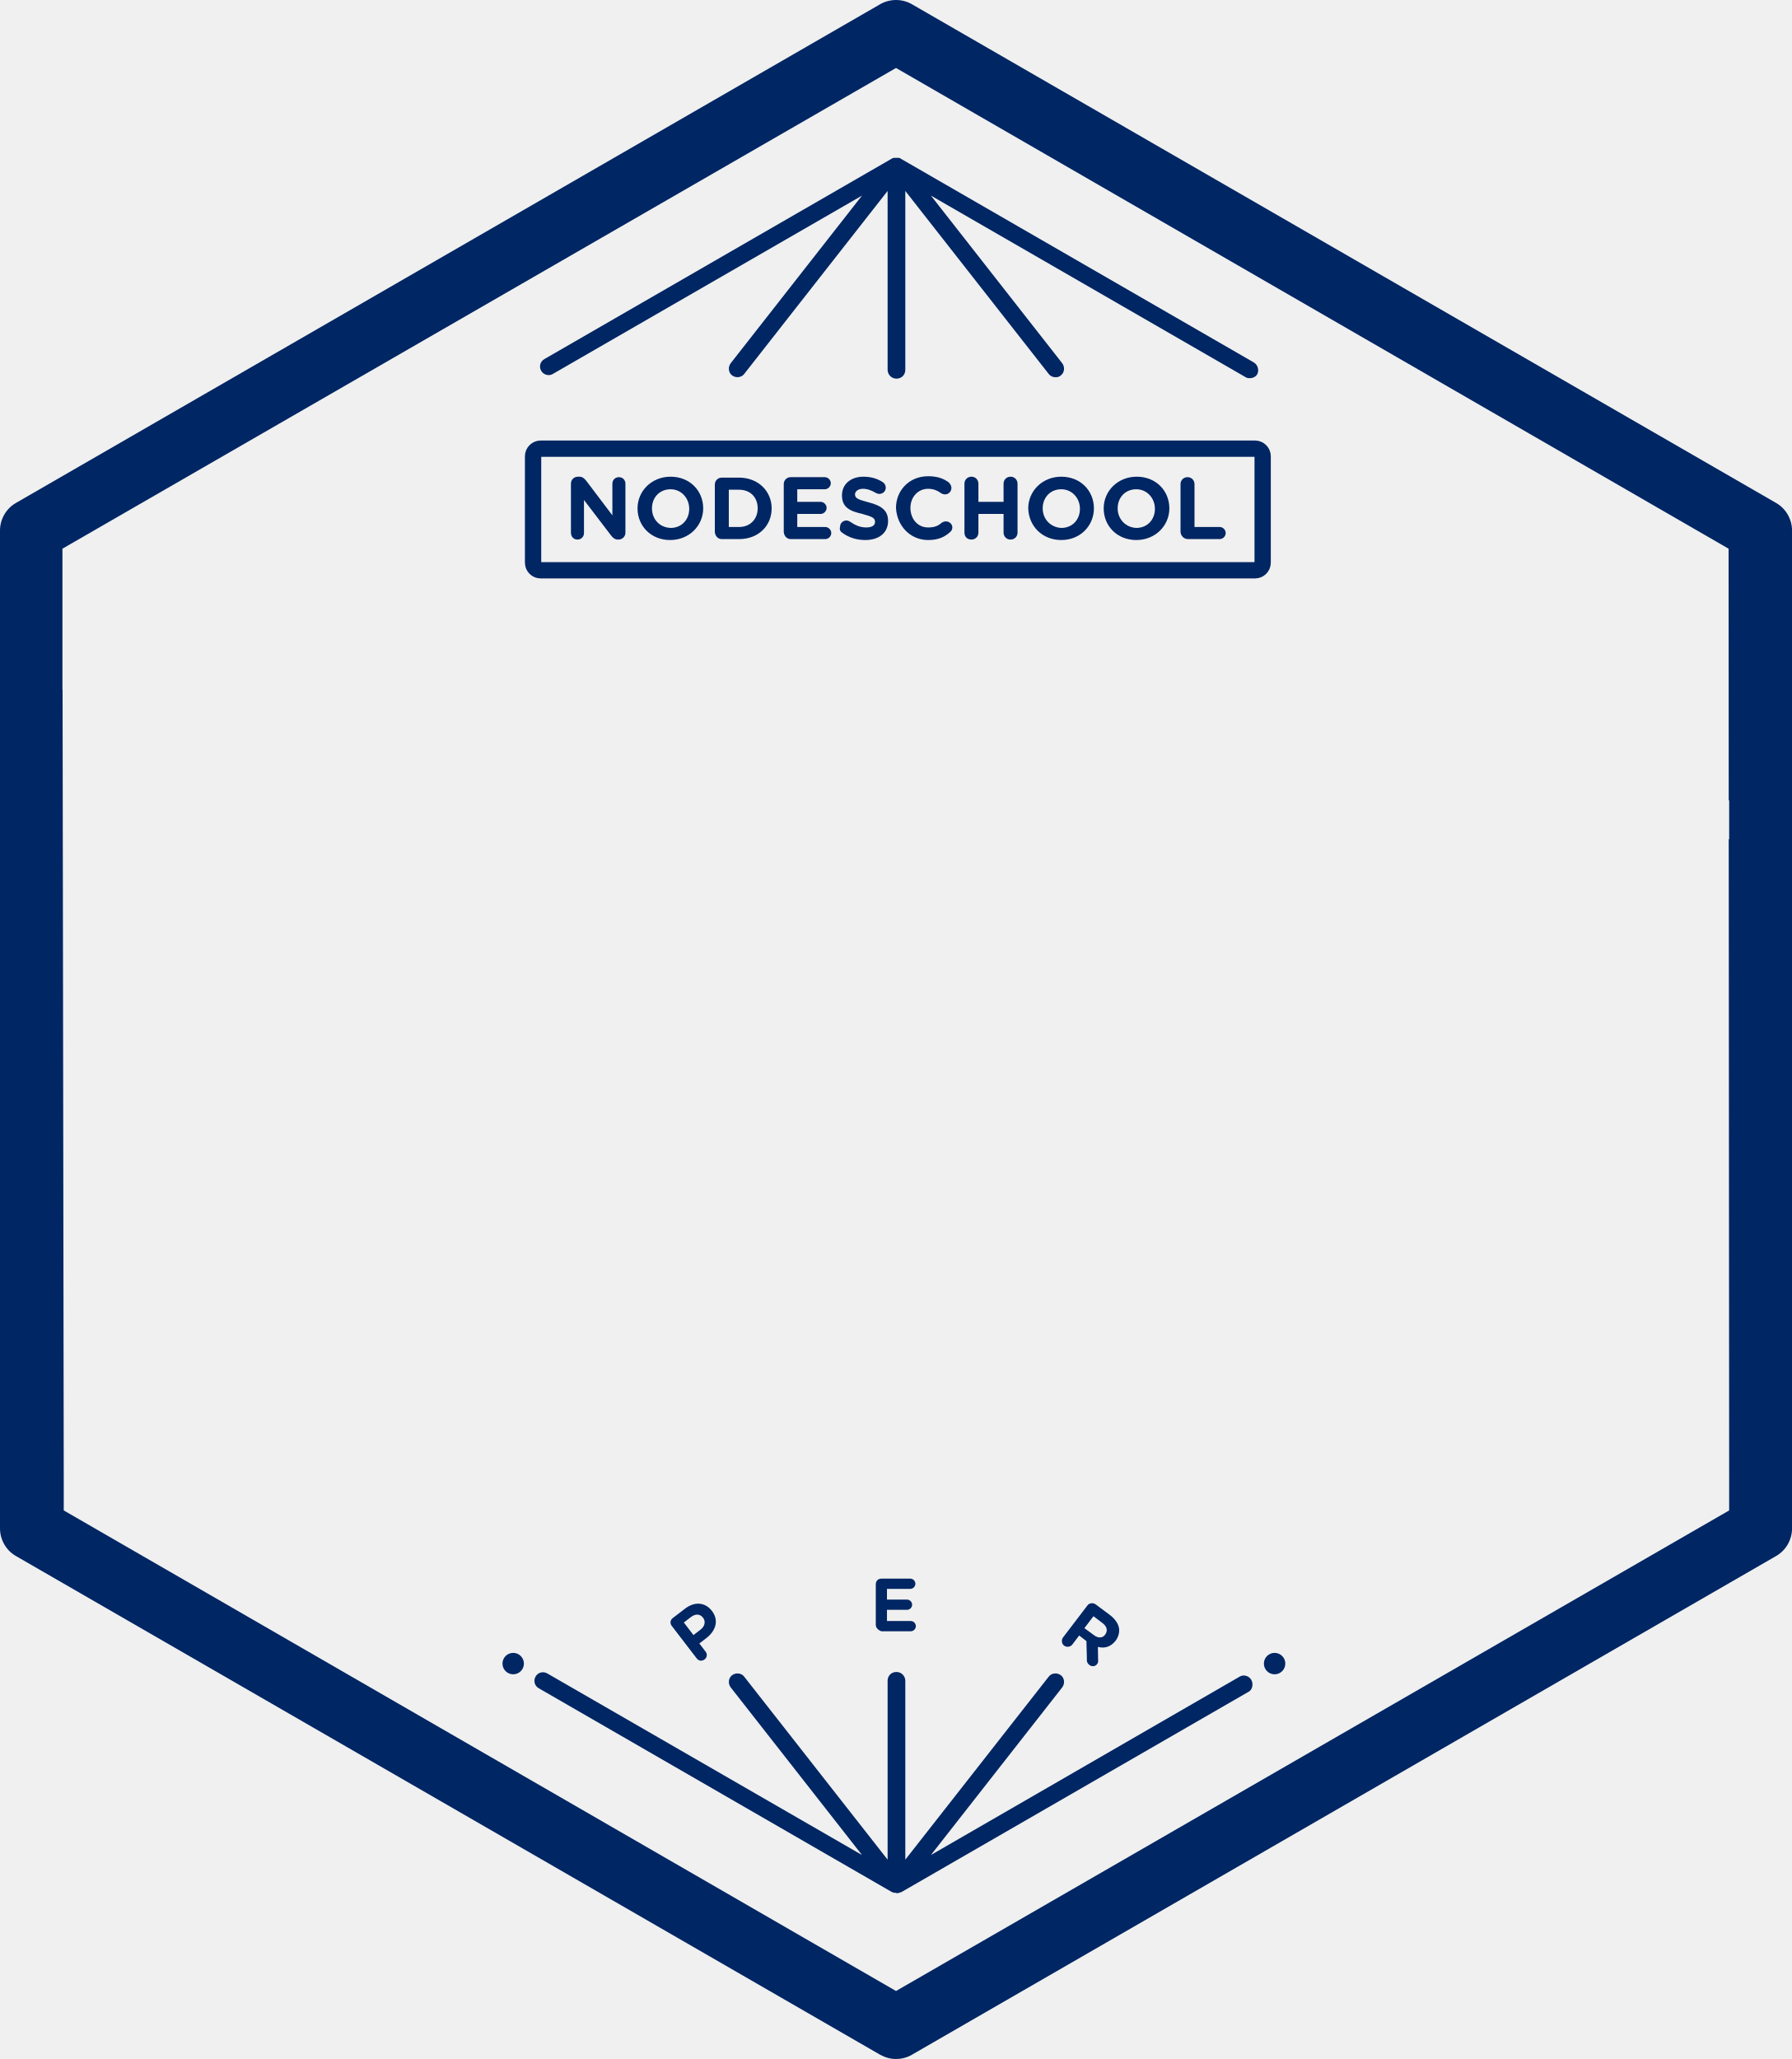
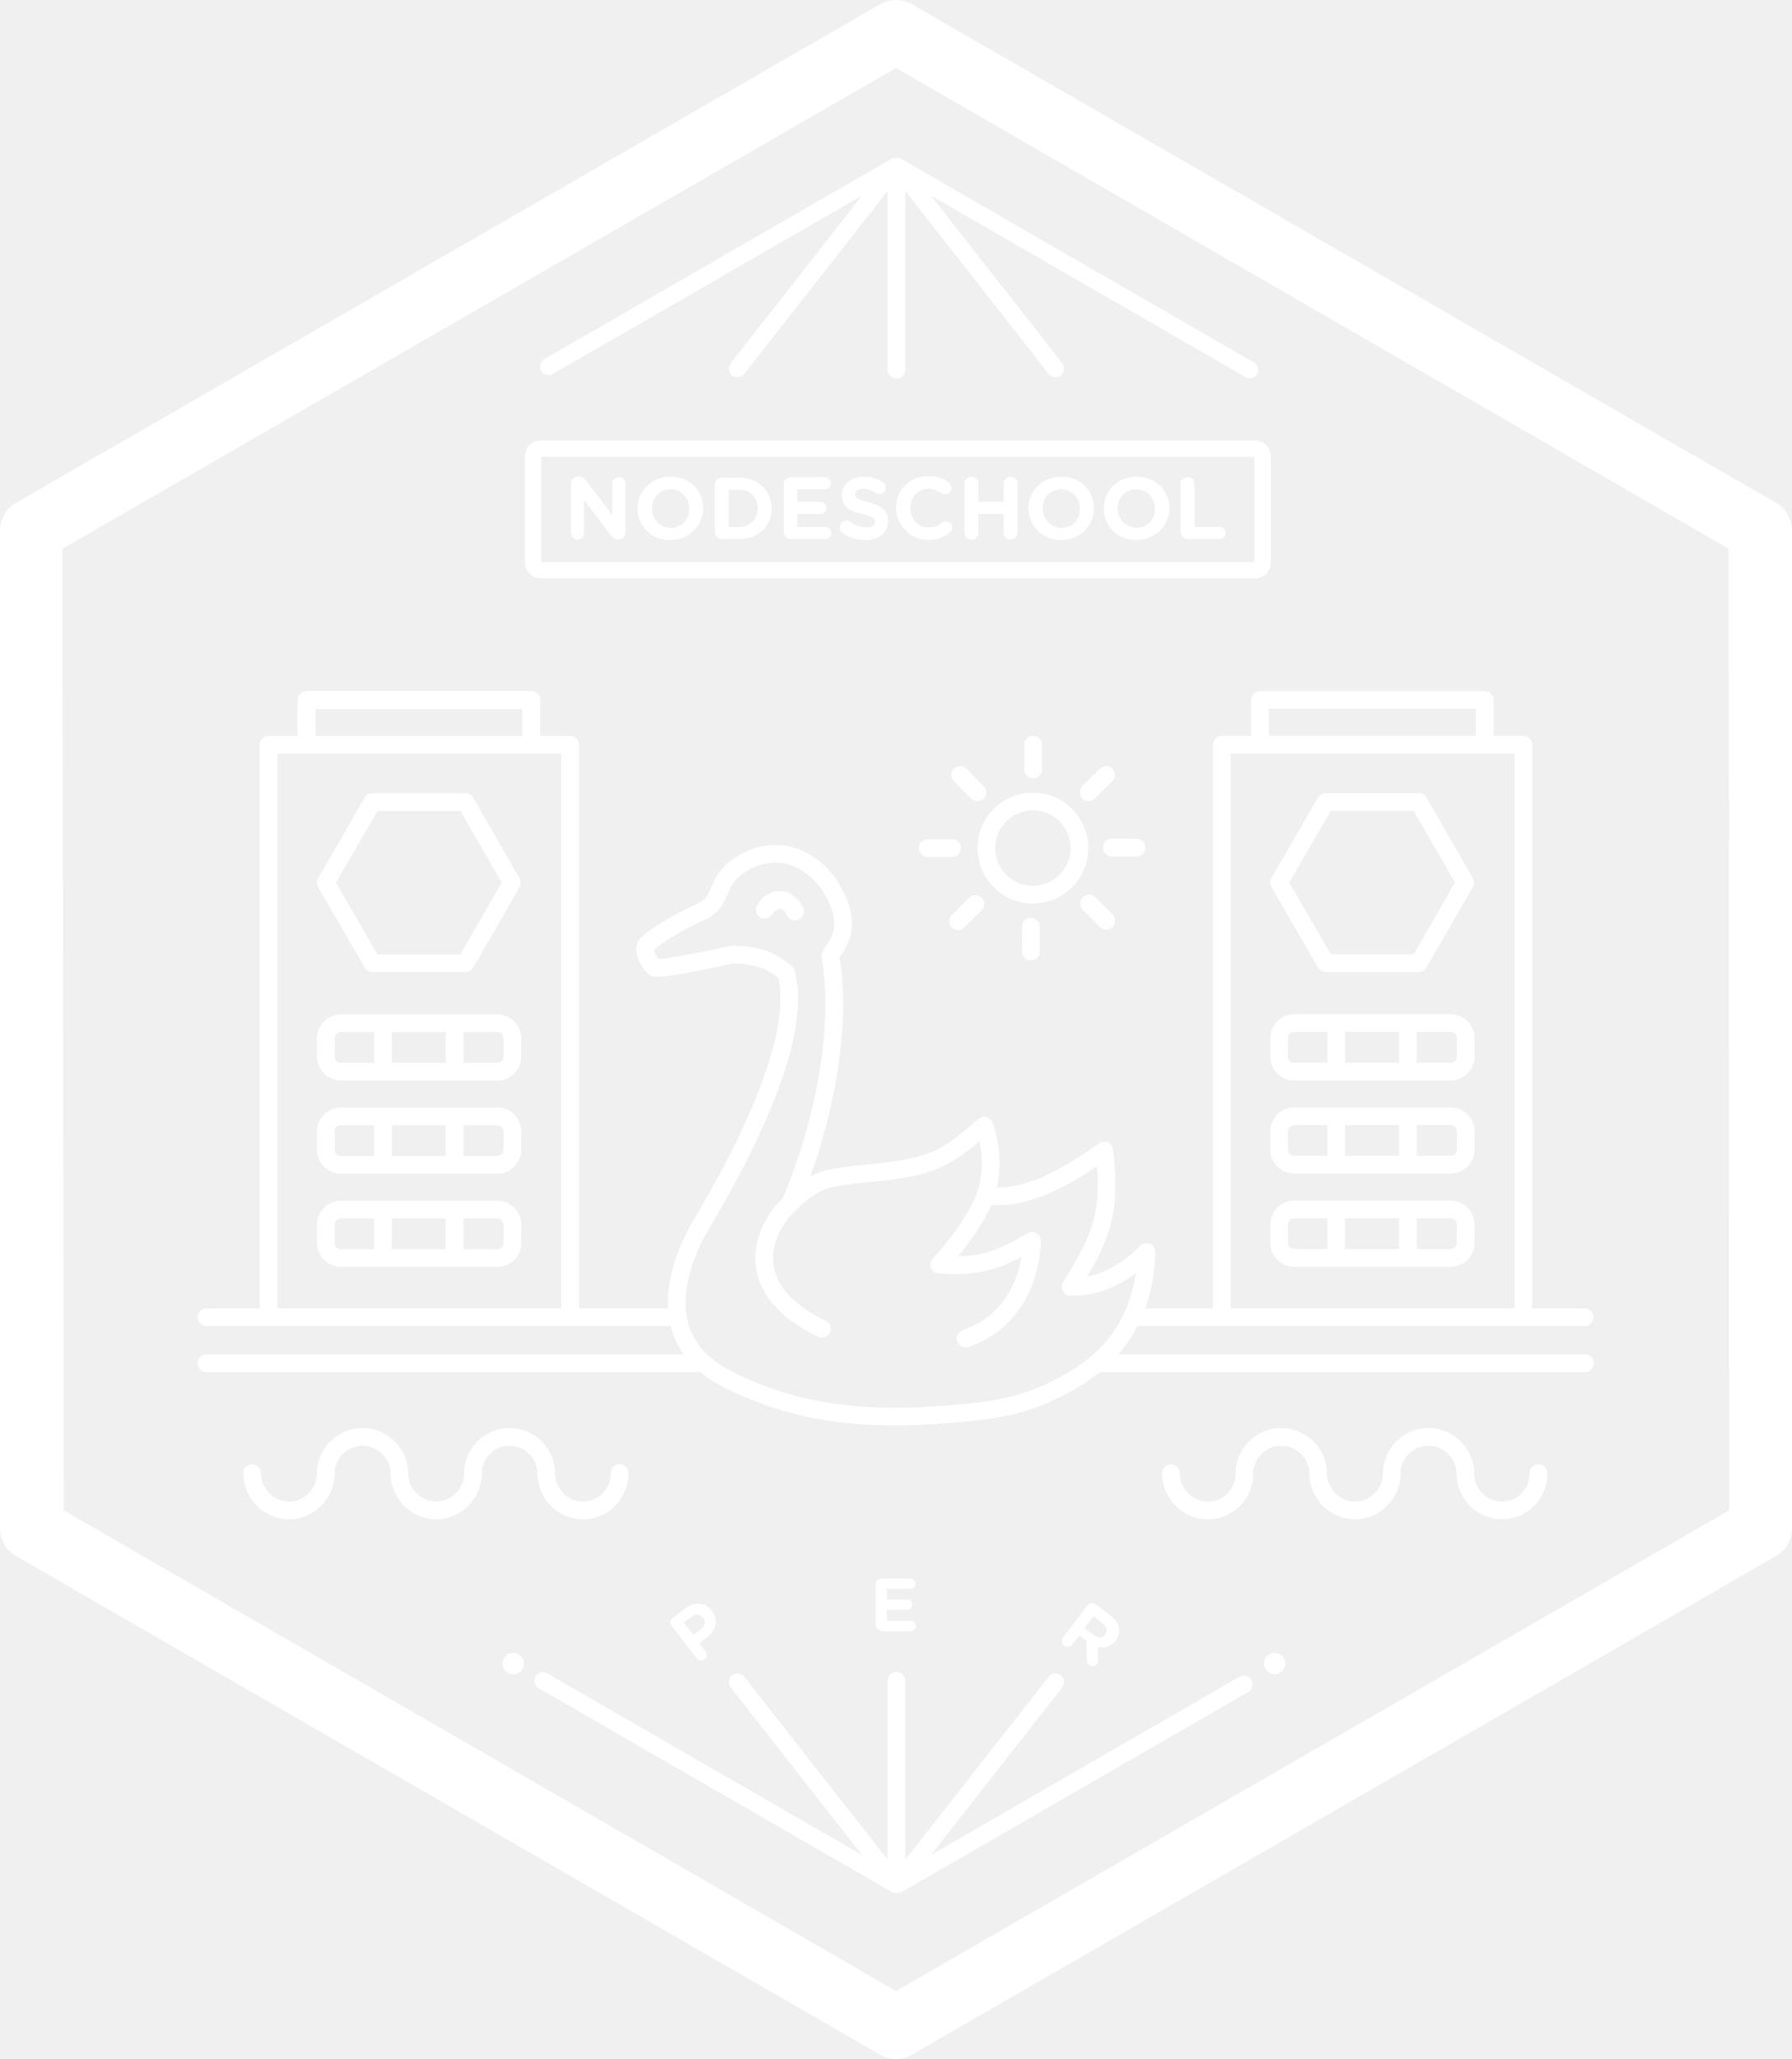
- <svg xmlns="http://www.w3.org/2000/svg" width="384.8" height="442.1" id="svg3032" version="1.1">
-   <defs id="defs3034" />
-   <g id="layer1" transform="translate(207.6572,-228.0765)">
-     <circle style="fill:none" transform="translate(-719.7303,232.801)" cx="706.5" cy="231.4" r="0.5" id="circle383" d="m 707,231.4 c 0,0.276 -0.224,0.5 -0.5,0.5 -0.276,0 -0.5,-0.224 -0.5,-0.5 0,-0.276 0.224,-0.5 0.5,-0.5 0.276,0 0.5,0.224 0.5,0.5 z" />
-     <path id="path391-0-3" d="m 61.543,305.876 -75.9,-43.8 c 0,0 0,0 0,0 -0.1,-0.1 -0.2,-0.1 -0.3,-0.1 0,0 0,0 0,0 0,0 0,0 0,0 0,0 -0.1,0 -0.1,0 0,0 -0.1,0 -0.1,0 -0.1,0 -0.2,0 -0.3,0 0,0 0,0 -0.1,0 0,0 -0.1,0 -0.1,0 -0.1,0 -0.3,0 -0.4,0 0,0 0,0 0,0 0,0 0,0 0,0 0,0 0,0 0,0 -0.1,0 -0.2,0.1 -0.3,0.1 0,0 0,0 0,0 l -74.7,43.1 c -0.9,0.5 -1.2,1.6 -0.7,2.5 0.5,0.9 1.7,1.2 2.5,0.7 l 66.4,-38.3 -28.2,36 c -0.6,0.8 -0.5,2 0.3,2.6 0.8,0.6 2,0.5 2.6,-0.3 l 30.8,-39.3 v 38.4 c 0,1 0.8,1.9 1.9,1.9 1.1,0 1.9,-0.8 1.9,-1.9 v -38.4 l 30.8,39.3 c 0.4,0.5 0.9,0.7 1.5,0.7 0.4,0 0.8,-0.1 1.1,-0.4 0.8,-0.6 0.9,-1.8 0.3,-2.6 l -28.2,-36 67.6,39 c 0.3,0.2 0.6,0.2 0.9,0.2 0.6,0 1.3,-0.3 1.6,-0.9 0.4,-0.8 0.1,-2 -0.8,-2.5 z" style="fill:#002664;fill-opacity:1" />
-     <path id="path393-9-2" d="m 61.043,588.776 c -0.5,-0.9 -1.7,-1.2 -2.5,-0.7 l -66.3,38.3 28.2,-36 c 0.6,-0.8 0.5,-2 -0.3,-2.6 -0.8,-0.6 -2,-0.5 -2.6,0.3 l -30.8,39.3 v -38.4 c 0,-1 -0.8,-1.9 -1.9,-1.9 -1.1,0 -1.9,0.8 -1.9,1.9 v 38.4 l -30.8,-39.3 c -0.6,-0.8 -1.8,-0.9 -2.6,-0.3 -0.8,0.6 -0.9,1.8 -0.3,2.6 l 28.2,36 -67.6,-39 c -0.9,-0.5 -2,-0.2 -2.5,0.7 -0.5,0.9 -0.2,2 0.7,2.5 l 75.9,43.8 c 0,0 0,0 0.1,0 0.1,0 0.1,0.1 0.2,0.1 0,0 0,0 0.1,0 0,0 0,0 0.1,0 0,0 0.1,0 0.1,0 0.1,0 0.3,0.1 0.4,0.1 l 0,0 0,0 0,0 c 0,0 0,0 0,0 0.2,0 0.3,0 0.4,-0.1 0,0 0.1,0 0.1,0 0,0 0.1,0 0.1,0 0.1,0 0.1,-0.1 0.2,-0.1 0,0 0,0 0.1,0 l 74.7,-43.1 c 0.7,-0.4 1,-1.6 0.5,-2.5 z" style="fill:#002664;fill-opacity:1" />
-     <path id="circle395-4-2" d="m 68.343,585.276 c 0,1.27 -1.03,2.3 -2.3,2.3 -1.27,0 -2.3,-1.03 -2.3,-2.3 0,-1.27 1.03,-2.3 2.3,-2.3 1.27,0 2.3,1.03 2.3,2.3 z" style="fill:#002664;fill-opacity:1" />
-     <path id="circle397-8-1" d="m -95.157,585.276 c 0,1.27 -1.03,2.3 -2.3,2.3 -1.27,0 -2.3,-1.03 -2.3,-2.3 0,-1.27 1.03,-2.3 2.3,-2.3 1.27,0 2.3,1.03 2.3,2.3 z" style="fill:#002664;fill-opacity:1" />
-     <path style="fill:#002664;fill-opacity:1" d="M 192.406,0 C 191.231,0 190.05,0.306 189,0.906 L 3.406,108 C 1.306,109.2 0,111.506 0,113.906 L 0,328.188 c 0,2.4 1.306,4.706 3.406,5.906 L 189,441.188 c 1.1,0.6 2.206,0.906 3.406,0.906 1.2,0 2.406,-0.306 3.406,-0.906 L 381.406,334.094 c 2.1,-1.2 3.406,-3.506 3.406,-5.906 l 0,-214.281 c 0,-2.4 -1.306,-4.706 -3.406,-5.906 L 195.812,0.906 C 194.762,0.306 193.581,0 192.406,0 z m 0,14.594 178.781,103.219 0.031,54 0.094,0 0,8.375 -0.094,0 0.094,136.625 0,7.5 L 192.406,427.5 13.688,324.312 l 0,-7.5 -0.25,-168.719 -0.031,0 0,-30.281 179,-103.219 z" transform="translate(-207.6572,228.0765)" id="path405-5" />
-     <path style="fill:#002664;fill-opacity:1" d="m -19.594,576.934 v -8.7 c 0,-0.7 0.5,-1.2 1.2,-1.2 h 6.2 c 0.6,0 1.1,0.5 1.1,1.1 0,0.6 -0.5,1.1 -1.1,1.1 h -5 v 2.3 h 4.3 c 0.6,0 1.1,0.5 1.1,1.1 0,0.6 -0.5,1.1 -1.1,1.1 h -4.3 v 2.4 h 5.1 c 0.6,0 1.1,0.5 1.1,1.1 0,0.6 -0.5,1.1 -1.1,1.1 h -6.3 c -0.6,-0.2 -1.2,-0.7 -1.2,-1.4 z" id="path141" />
-     <path style="fill:#002664;fill-opacity:1" d="m -63.409,577.181 c -0.426,-0.555 -0.334,-1.256 0.222,-1.683 l 2.618,-2.009 c 2.142,-1.644 4.385,-1.348 5.786,0.476 v 0 c 1.583,2.063 0.787,4.312 -1.196,5.833 l -1.507,1.157 1.339,1.745 c 0.426,0.555 0.334,1.256 -0.222,1.683 -0.555,0.426 -1.256,0.334 -1.683,-0.222 l -5.357,-6.981 z m 6.169,0.812 c 0.952,-0.731 1.161,-1.773 0.552,-2.566 v 0 c -0.67,-0.873 -1.67,-0.862 -2.622,-0.131 l -1.507,1.157 2.07,2.697 1.507,-1.157 z" id="path163" />
-     <path style="fill:#002664;fill-opacity:1" d="m 25.836,572.812 c 0.376,-0.556 1.195,-0.65 1.751,-0.274 l 3.123,2.328 c 1.098,0.85 1.774,1.847 1.941,2.878 0.081,0.918 -0.136,1.798 -0.749,2.625 l 0,0 c -1.088,1.37 -2.442,1.696 -3.804,1.315 l 0.044,2.729 c 0.047,0.41 0.008,0.707 -0.23,0.978 -0.376,0.556 -1.182,0.55 -1.639,0.188 -0.456,-0.363 -0.603,-0.785 -0.537,-1.281 l -0.099,-3.846 -1.555,-1.213 -1.464,1.925 c -0.376,0.556 -1.195,0.65 -1.751,0.274 -0.556,-0.376 -0.65,-1.195 -0.274,-1.751 l 5.242,-6.875 z m 1.385,6.335 c 0.913,0.725 1.931,0.658 2.432,-0.083 l 0,0 c 0.613,-0.827 0.433,-1.758 -0.579,-2.497 l -1.925,-1.464 -1.952,2.567 2.025,1.477 z" id="path293" />
-     <path style="fill:#002664;fill-opacity:1" d="m -83.657,343.93 c 0.8,0 1.4,-0.6 1.4,-1.4 v -7.1 l 5.8,7.6 c 0.4,0.5 0.8,0.9 1.5,0.9 h 0.1 c 0.8,0 1.5,-0.6 1.5,-1.5 v -10.5 c 0,-0.8 -0.6,-1.4 -1.4,-1.4 -0.8,0 -1.4,0.6 -1.4,1.4 v 6.8 l -5.6,-7.4 c -0.4,-0.5 -0.8,-0.9 -1.5,-0.9 h -0.3 c -0.8,0 -1.5,0.6 -1.5,1.5 v 10.5 c 0,0.9 0.6,1.5 1.4,1.5 z" id="path407" />
-     <path style="fill:#002664;fill-opacity:1" d="m -63.757,344.03 c 4.1,0 7.1,-3.1 7.1,-6.8 v 0 c 0,-3.8 -2.9,-6.8 -7,-6.8 -4.1,0 -7.1,3.1 -7.1,6.8 v 0 c 0,3.8 2.9,6.8 7,6.8 z m -3.9,-6.8 c 0,-2.3 1.6,-4.1 4,-4.1 2.3,0 4,1.9 4,4.2 v 0 c 0,2.3 -1.6,4.1 -4,4.1 -2.4,-0.1 -4,-1.9 -4,-4.2 l 0,0 z" id="path409" />
-     <path style="fill:#002664;fill-opacity:1" d="m -52.657,343.83 h 3.7 c 4.2,0 7,-2.9 7,-6.6 v 0 c 0,-3.7 -2.9,-6.6 -7,-6.6 h -3.7 c -0.8,0 -1.5,0.6 -1.5,1.5 v 10.2 c 0.1,0.9 0.7,1.5 1.5,1.5 z m 1.5,-10.6 h 2.2 c 2.4,0 4,1.6 4,4 v 0 c 0,2.3 -1.6,4 -4,4 h -2.2 v -8 z" id="path411" />
-     <path style="fill:#002664;fill-opacity:1" d="m -37.857,343.83 h 7.4 c 0.7,0 1.3,-0.6 1.3,-1.3 0,-0.7 -0.6,-1.3 -1.3,-1.3 h -6 v -2.8 h 5 c 0.7,0 1.3,-0.6 1.3,-1.3 0,-0.7 -0.6,-1.3 -1.3,-1.3 h -5 v -2.7 h 5.9 c 0.7,0 1.3,-0.6 1.3,-1.3 0,-0.7 -0.6,-1.3 -1.3,-1.3 h -7.3 c -0.8,0 -1.5,0.6 -1.5,1.5 v 10.3 c 0.1,0.9 0.7,1.5 1.5,1.5 z" id="path413" />
-     <path style="fill:#002664;fill-opacity:1" d="m -26.857,342.43 c 1.5,1.1 3.2,1.6 5,1.6 2.9,0 4.9,-1.5 4.9,-4.1 v 0 c 0,-2.3 -1.5,-3.3 -4.2,-4 -2.3,-0.6 -2.9,-0.9 -2.9,-1.7 v 0 c 0,-0.6 0.6,-1.2 1.7,-1.2 0.9,0 1.8,0.3 2.8,0.9 0.2,0.1 0.5,0.2 0.7,0.2 0.8,0 1.4,-0.6 1.4,-1.3 0,-0.6 -0.3,-1 -0.6,-1.2 -1.2,-0.8 -2.6,-1.2 -4.2,-1.2 -2.7,0 -4.6,1.6 -4.6,4 v 0 c 0,2.6 1.7,3.4 4.4,4 2.2,0.6 2.7,0.9 2.7,1.7 v 0 c 0,0.8 -0.7,1.2 -1.9,1.2 -1.3,0 -2.4,-0.5 -3.4,-1.2 -0.2,-0.1 -0.5,-0.3 -0.8,-0.3 -0.8,0 -1.4,0.6 -1.4,1.3 -0.2,0.7 0.1,1.1 0.4,1.3 z" id="path415" />
-     <path style="fill:#002664;fill-opacity:1" d="m -8.357,344.03 c 2.1,0 3.5,-0.6 4.7,-1.7 0.3,-0.2 0.5,-0.6 0.5,-1 0,-0.7 -0.6,-1.3 -1.4,-1.3 -0.3,0 -0.6,0.1 -0.9,0.3 -0.8,0.7 -1.6,1 -2.9,1 -2.3,0 -3.8,-1.9 -3.8,-4.2 v 0 c 0,-2.3 1.6,-4.1 3.8,-4.1 1,0 1.9,0.3 2.7,0.9 0.2,0.1 0.5,0.3 0.9,0.3 0.8,0 1.4,-0.6 1.4,-1.4 0,-0.5 -0.3,-0.9 -0.6,-1.2 -1.1,-0.8 -2.4,-1.3 -4.4,-1.3 -4.1,0 -6.9,3.1 -6.9,6.8 v 0 c 0.2,3.9 3.1,6.9 6.9,6.9 z" id="path417" />
-     <path style="fill:#002664;fill-opacity:1" d="m 0.943,343.93 c 0.8,0 1.5,-0.6 1.5,-1.5 v -4 h 5.4 v 4 c 0,0.8 0.6,1.5 1.5,1.5 0.8,0 1.5,-0.6 1.5,-1.5 v -10.5 c 0,-0.8 -0.6,-1.5 -1.5,-1.5 -0.8,0 -1.5,0.6 -1.5,1.5 v 3.9 h -5.4 v -3.9 c 0,-0.8 -0.6,-1.5 -1.5,-1.5 -0.8,0 -1.5,0.6 -1.5,1.5 v 10.5 c 0,0.9 0.6,1.5 1.5,1.5 z" id="path419" />
-     <path style="fill:#002664;fill-opacity:1" d="m 20.243,344.03 c 4.1,0 7,-3.1 7,-6.8 v 0 c 0,-3.8 -2.9,-6.8 -7,-6.8 -4.1,0 -7.1,3.1 -7.1,6.8 v 0 c 0.1,3.8 3,6.8 7.1,6.8 z m -4,-6.8 c 0,-2.3 1.6,-4.1 4,-4.1 2.3,0 4,1.9 4,4.2 v 0 c 0,2.3 -1.6,4.1 -4,4.1 -2.3,-0.1 -4,-1.9 -4,-4.2 l 0,0 z" id="path421" />
-     <path style="fill:#002664;fill-opacity:1" d="m 36.343,344.03 c 4.1,0 7.1,-3.1 7.1,-6.8 v 0 c 0,-3.8 -2.9,-6.8 -7,-6.8 -4.1,0 -7.1,3.1 -7.1,6.8 v 0 c 0,3.8 2.9,6.8 7,6.8 z m -4,-6.8 c 0,-2.3 1.6,-4.1 4,-4.1 2.3,0 4,1.9 4,4.2 v 0 c 0,2.3 -1.6,4.1 -4,4.1 -2.3,-0.1 -4,-1.9 -4,-4.2 l 0,0 z" id="path423" />
-     <path style="fill:#002664;fill-opacity:1" d="m 47.443,343.83 h 6.8 c 0.7,0 1.3,-0.6 1.3,-1.3 0,-0.7 -0.6,-1.3 -1.3,-1.3 h -5.4 v -9.2 c 0,-0.8 -0.6,-1.5 -1.5,-1.5 -0.8,0 -1.5,0.6 -1.5,1.5 v 10.3 c 0.1,0.9 0.8,1.5 1.6,1.5 z" id="path425" />
-     <rect style="fill:none;stroke:#002664;stroke-width:3.5;stroke-linecap:round;stroke-linejoin:round;stroke-miterlimit:4;stroke-opacity:1;stroke-dasharray:none" id="rect4498" width="156.665" height="26.111" x="-93.187" y="324.415" ry="1.633" />
+ <svg xmlns="http://www.w3.org/2000/svg" id="svg3032" viewBox="0 0 384.8 442.1" version="1.1">
+   <g id="layer1" transform="translate(207.66 -228.08)">
+     <g fill="#fff">
+       <path id="path391-0-3" d="m61.543 305.88-75.9-43.8c-0.1-0.1-0.2-0.1-0.3-0.1h-0.1-0.1-0.3-0.1-0.1-0.4c-0.1 0-0.2 0.1-0.3 0.1l-74.7 43.1c-0.9 0.5-1.2 1.6-0.7 2.5s1.7 1.2 2.5 0.7l66.4-38.3-28.2 36c-0.6 0.8-0.5 2 0.3 2.6s2 0.5 2.6-0.3l30.8-39.3v38.4c0 1 0.8 1.9 1.9 1.9s1.9-0.8 1.9-1.9v-38.4l30.8 39.3c0.4 0.5 0.9 0.7 1.5 0.7 0.4 0 0.8-0.1 1.1-0.4 0.8-0.6 0.9-1.8 0.3-2.6l-28.2-36 67.6 39c0.3 0.2 0.6 0.2 0.9 0.2 0.6 0 1.3-0.3 1.6-0.9 0.4-0.8 0.1-2-0.8-2.5z" />
+       <path id="path393-9-2" d="m61.043 588.78c-0.5-0.9-1.7-1.2-2.5-0.7l-66.3 38.3 28.2-36c0.6-0.8 0.5-2-0.3-2.6s-2-0.5-2.6 0.3l-30.8 39.3v-38.4c0-1-0.8-1.9-1.9-1.9s-1.9 0.8-1.9 1.9v38.4l-30.8-39.3c-0.6-0.8-1.8-0.9-2.6-0.3s-0.9 1.8-0.3 2.6l28.2 36-67.6-39c-0.9-0.5-2-0.2-2.5 0.7s-0.2 2 0.7 2.5l75.9 43.8h0.1c0.1 0 0.1 0.1 0.2 0.1h0.1 0.1 0.1c0.1 0 0.3 0.1 0.4 0.1 0.2 0 0.3 0 0.4-0.1h0.1 0.1c0.1 0 0.1-0.1 0.2-0.1h0.1l74.7-43.1c0.7-0.4 1-1.6 0.5-2.5z" />
+       <path id="circle395-4-2" d="m68.343 585.28c0 1.27-1.03 2.3-2.3 2.3-1.27 0-2.3-1.03-2.3-2.3 0-1.27 1.03-2.3 2.3-2.3 1.27 0 2.3 1.03 2.3 2.3z" />
+       <path id="circle397-8-1" d="m-95.157 585.28c0 1.27-1.03 2.3-2.3 2.3-1.27 0-2.3-1.03-2.3-2.3 0-1.27 1.03-2.3 2.3-2.3 1.27 0 2.3 1.03 2.3 2.3z" />
+       <path id="path405-5" d="m192.41 0c-1.18 0-2.36 0.306-3.41 0.906l-185.59 107.09c-2.104 1.2-3.41 3.51-3.41 5.91v214.28c0 2.4 1.306 4.706 3.406 5.906l185.59 107.09c1.1 0.6 2.206 0.906 3.406 0.906s2.406-0.306 3.406-0.906l185.6-107.1c2.1-1.2 3.406-3.506 3.406-5.906v-214.28c0-2.4-1.306-4.706-3.406-5.906l-185.6-107.08c-1.05-0.604-2.23-0.91-3.4-0.91zm0 14.594 178.78 103.22 0.031 54h0.094v8.375h-0.094l0.094 136.62v7.5l-178.9 103.2-178.72-103.19v-7.5l-0.25-168.72h-0.031v-30.281l179-103.22z" transform="translate(-207.66 228.08)" />
+       <path id="path141" d="m-19.594 576.93v-8.7c0-0.7 0.5-1.2 1.2-1.2h6.2c0.6 0 1.1 0.5 1.1 1.1s-0.5 1.1-1.1 1.1h-5v2.3h4.3c0.6 0 1.1 0.5 1.1 1.1s-0.5 1.1-1.1 1.1h-4.3v2.4h5.1c0.6 0 1.1 0.5 1.1 1.1s-0.5 1.1-1.1 1.1h-6.3c-0.6-0.2-1.2-0.7-1.2-1.4z" />
+       <path id="path163" d="m-63.409 577.18c-0.426-0.555-0.334-1.256 0.222-1.683l2.618-2.009c2.142-1.644 4.385-1.348 5.786 0.476 1.583 2.063 0.787 4.312-1.196 5.833l-1.507 1.157 1.339 1.745c0.426 0.555 0.334 1.256-0.222 1.683-0.555 0.426-1.256 0.334-1.683-0.222l-5.357-6.981zm6.169 0.812c0.952-0.731 1.161-1.773 0.552-2.566-0.67-0.873-1.67-0.862-2.622-0.131l-1.507 1.157 2.07 2.697 1.507-1.157z" />
+       <path id="path293" d="m25.836 572.81c0.376-0.556 1.195-0.65 1.751-0.274l3.123 2.328c1.099 0.85 1.774 1.847 1.941 2.878 0.081 0.918-0.136 1.798-0.749 2.625-1.088 1.37-2.442 1.696-3.804 1.315l0.044 2.729c0.047 0.41 0.008 0.707-0.23 0.978-0.376 0.556-1.182 0.55-1.639 0.188-0.456-0.363-0.603-0.785-0.537-1.281l-0.099-3.846-1.555-1.213-1.464 1.925c-0.376 0.556-1.195 0.65-1.751 0.274-0.556-0.376-0.65-1.195-0.274-1.751l5.242-6.875zm1.385 6.335c0.913 0.725 1.931 0.658 2.432-0.083 0.613-0.827 0.433-1.758-0.579-2.497l-1.925-1.464-1.952 2.567 2.025 1.477z" />
+       <path id="path407" d="m-83.657 343.93c0.8 0 1.4-0.6 1.4-1.4v-7.1l5.8 7.6c0.4 0.5 0.8 0.9 1.5 0.9h0.1c0.8 0 1.5-0.6 1.5-1.5v-10.5c0-0.8-0.6-1.4-1.4-1.4s-1.4 0.6-1.4 1.4v6.8l-5.6-7.4c-0.4-0.5-0.8-0.9-1.5-0.9h-0.3c-0.8 0-1.5 0.6-1.5 1.5v10.5c0 0.9 0.6 1.5 1.4 1.5z" />
+       <path id="path409" d="m-63.757 344.03c4.1 0 7.1-3.1 7.1-6.8 0-3.8-2.9-6.8-7-6.8s-7.1 3.1-7.1 6.8c0 3.8 2.9 6.8 7 6.8zm-3.9-6.8c0-2.3 1.6-4.1 4-4.1 2.3 0 4 1.9 4 4.2s-1.6 4.1-4 4.1c-2.4-0.1-4-1.9-4-4.2z" />
+       <path id="path411" d="m-52.657 343.83h3.7c4.2 0 7-2.9 7-6.6s-2.9-6.6-7-6.6h-3.7c-0.8 0-1.5 0.6-1.5 1.5v10.2c0.1 0.9 0.7 1.5 1.5 1.5zm1.5-10.6h2.2c2.4 0 4 1.6 4 4 0 2.3-1.6 4-4 4h-2.2v-8z" />
+       <path id="path413" d="m-37.857 343.83h7.4c0.7 0 1.3-0.6 1.3-1.3s-0.6-1.3-1.3-1.3h-6v-2.8h5c0.7 0 1.3-0.6 1.3-1.3s-0.6-1.3-1.3-1.3h-5v-2.7h5.9c0.7 0 1.3-0.6 1.3-1.3s-0.6-1.3-1.3-1.3h-7.3c-0.8 0-1.5 0.6-1.5 1.5v10.3c0.1 0.9 0.7 1.5 1.5 1.5z" />
+       <path id="path415" d="m-26.857 342.43c1.5 1.1 3.2 1.6 5 1.6 2.9 0 4.9-1.5 4.9-4.1 0-2.3-1.5-3.3-4.2-4-2.3-0.6-2.9-0.9-2.9-1.7 0-0.6 0.6-1.2 1.7-1.2 0.9 0 1.8 0.3 2.8 0.9 0.2 0.1 0.5 0.2 0.7 0.2 0.8 0 1.4-0.6 1.4-1.3 0-0.6-0.3-1-0.6-1.2-1.2-0.8-2.6-1.2-4.2-1.2-2.7 0-4.6 1.6-4.6 4 0 2.6 1.7 3.4 4.4 4 2.2 0.6 2.7 0.9 2.7 1.7s-0.7 1.2-1.9 1.2c-1.3 0-2.4-0.5-3.4-1.2-0.2-0.1-0.5-0.3-0.8-0.3-0.8 0-1.4 0.6-1.4 1.3-0.2 0.7 0.1 1.1 0.4 1.3z" />
+       <path id="path417" d="m-8.357 344.03c2.1 0 3.5-0.6 4.7-1.7 0.3-0.2 0.5-0.6 0.5-1 0-0.7-0.6-1.3-1.4-1.3-0.3 0-0.6 0.1-0.9 0.3-0.8 0.7-1.6 1-2.9 1-2.3 0-3.8-1.9-3.8-4.2s1.6-4.1 3.8-4.1c1 0 1.9 0.3 2.7 0.9 0.2 0.1 0.5 0.3 0.9 0.3 0.8 0 1.4-0.6 1.4-1.4 0-0.5-0.3-0.9-0.6-1.2-1.1-0.8-2.4-1.3-4.4-1.3-4.1 0-6.9 3.1-6.9 6.8 0.2 3.9 3.1 6.9 6.9 6.9z" />
+       <path id="path419" d="m0.943 343.93c0.8 0 1.5-0.6 1.5-1.5v-4h5.4v4c0 0.8 0.6 1.5 1.5 1.5 0.8 0 1.5-0.6 1.5-1.5v-10.5c0-0.8-0.6-1.5-1.5-1.5-0.8 0-1.5 0.6-1.5 1.5v3.9h-5.4v-3.9c0-0.8-0.6-1.5-1.5-1.5-0.8 0-1.5 0.6-1.5 1.5v10.5c0 0.9 0.6 1.5 1.5 1.5z" />
+       <path id="path421" d="m20.243 344.03c4.1 0 7-3.1 7-6.8 0-3.8-2.9-6.8-7-6.8s-7.1 3.1-7.1 6.8c0.1 3.8 3 6.8 7.1 6.8zm-4-6.8c0-2.3 1.6-4.1 4-4.1 2.3 0 4 1.9 4 4.2s-1.6 4.1-4 4.1c-2.3-0.1-4-1.9-4-4.2z" />
+       <path id="path423" d="m36.343 344.03c4.1 0 7.1-3.1 7.1-6.8 0-3.8-2.9-6.8-7-6.8s-7.1 3.1-7.1 6.8c0 3.8 2.9 6.8 7 6.8zm-4-6.8c0-2.3 1.6-4.1 4-4.1 2.3 0 4 1.9 4 4.2s-1.6 4.1-4 4.1c-2.3-0.1-4-1.9-4-4.2z" />
+       <path id="path425" d="m47.443 343.83h6.8c0.7 0 1.3-0.6 1.3-1.3s-0.6-1.3-1.3-1.3h-5.4v-9.2c0-0.8-0.6-1.5-1.5-1.5-0.8 0-1.5 0.6-1.5 1.5v10.3c0.1 0.9 0.8 1.5 1.6 1.5z" />
+     </g>
+     <g stroke="#fff" fill="none">
+       <rect id="rect4498" stroke-linejoin="round" ry="1.633" height="26.111" width="156.66" stroke-linecap="round" y="324.41" x="-93.187" stroke-width="3.5" />
+       <g id="g5468" stroke-linejoin="round" stroke-linecap="round" stroke-width="3.8">
+         <path id="path4852" d="m-31.17 513.4c-14.92-7.2-13.72-17-9.94-23.2 1.46-2.4 6.82-8.2 11.83-9.1 5.39-1.1 8.01-0.9 14.15-1.8 8.759-1.3 12.026-3.6 18.807-9.5 0 0 3.117 7.3 0.06 15.5-2.466 6.6-9.717 14.3-9.717 14.3 8.196 0.7 12.925-0.9 19.93-5.1 0 0 0.26 16-14.258 21m4.327-30.5c2.499-0.4 4.468 0.8 11.831-2 6.34-2.5 13.61-7.9 13.61-7.9 1.65 13.8-0.83 18.9-7.21 29.3 9.43 0.3 16.28-7.5 16.28-7.5-0.32 11.5-4.96 20.6-14.38 26.6-9.09 5.8-16.685 7.3-25.534 8-17.046 1.6-33.196 1.2-49.916-7.2-16.27-8.1-11.35-24-5.5-33.8 6.27-10.5 22.05-38.6 17.95-53.4-4.64-4.7-11.86-4-11.86-4s-15.6 3.5-16.49 2.7c-1.3-1.3-2.52-3.9-1.66-4.8 3.13-3.3 12.41-7.5 12.41-7.5 1.72-1.1 2.16-1.4 3.97-5.7 1.9-4.5 13.82-11.8 22.72 0 6.95 10.5 0.14 14.5 0.41 15.7 2.71 15.2-1.48 36.5-8.7 53.1" />
+         <path id="path4856" d="m-43.45 423.4c1.86-3 5.09-2.7 6.5 0.4" />
+       </g>
+       <path id="path4990" stroke-linejoin="round" d="m-153.5 544.4c0 4.4 3.5 8 8 8 4.2 0 7.8-3.6 7.8-8v0c0-4.2 3.5-7.8 7.9-7.8 4.3 0 7.9 3.6 7.9 7.8 0 4.4 3.6 8 7.9 8s7.9-3.6 7.9-8v0c0-4.2 3.5-7.8 7.87-7.8 4.33 0 7.87 3.6 7.87 7.8v0c0 4.4 3.55 8 7.88 8 4.41 0 7.88-3.6 7.88-8" stroke-linecap="round" stroke-width="3.8" />
+       <path id="path4990-7" stroke-linejoin="round" d="m43.78 544.4c0 4.4 3.5 8 8 8 4.2 0 7.8-3.6 7.8-8v0c0-4.2 3.5-7.8 7.9-7.8 4.32 0 7.92 3.6 7.92 7.8 0 4.4 3.6 8 7.9 8s7.9-3.6 7.9-8v0c0-4.2 3.5-7.8 7.9-7.8 4.3 0 7.9 3.6 7.9 7.8v0c0 4.4 3.5 8 7.9 8s7.8-3.6 7.8-8" stroke-linecap="round" stroke-width="3.8" />
+       <g id="g5472" stroke-linejoin="round" stroke-linecap="round" stroke-width="3.8">
+         <path id="path5081" d="m340.4 292.7h-104.9" transform="translate(-207.7,228.1)" />
+         <path id="path4771" d="m44.36 292.7h106.74" transform="translate(-207.7,228.1)" />
+         <path id="path4771-5" d="m-163.3 510.9h101.2" />
+         <path id="path5081-6" d="m132.6 510.9h-97.17" />
+       </g>
+       <path id="path5124" stroke-linejoin="round" d="m114.1 159.9v-9.6h-24.14-24.1v9.6" transform="translate(-207.7,228.1)" stroke-width="3.8" />
+       <g id="g5274" stroke-width="3.8">
+         <g stroke-linejoin="round">
+           <path id="path5118" d="m-150 510.9v-122.9h64.76v122.9" />
+           <path id="path5124-4" d="m-93.54 388v-9.6h-24.16-24.1v9.6" />
+           <path id="path5205" d="m-97.73 417.6-9.97 17.3h-20l-10-17.3 10-17.3h20z" />
+         </g>
+         <g id="g5228">
+           <rect id="rect5163" stroke-linejoin="round" ry="3.262" height="10.41" width="40.08" y="487.8" x="-137.7" />
+           <path id="path5222" d="m82.26 259.7v10.4-10.4zm15.4 0v10.4-10.4z" transform="translate(-207.7,228.1)" />
+         </g>
+         <g id="g5228-2" transform="translate(.0028 -20.02)">
+           <rect id="rect5163-6" stroke-linejoin="round" ry="3.262" height="10.41" width="40.08" y="487.8" x="-137.7" />
+           <path id="path5222-1" d="m82.26 259.7v10.4-10.4zm15.4 0v10.4-10.4z" transform="translate(-207.7,228.1)" />
+         </g>
+         <g id="g5228-2-2" transform="translate(.0028 -40.02)">
+           <rect id="rect5163-6-8" stroke-linejoin="round" ry="3.262" height="10.41" width="40.08" y="487.8" x="-137.7" />
+           <path id="path5222-1-9" d="m82.26 259.7v10.4-10.4zm15.4 0v10.4-10.4z" transform="translate(-207.7,228.1)" />
+         </g>
+       </g>
+       <g id="g5274-2" transform="translate(204.7 -.0235)" stroke-width="3.8">
+         <g stroke-linejoin="round">
+           <path id="path5118-2" d="m-150 510.9v-122.9h64.76v122.9" />
+           <path id="path5124-4-2" d="m-93.54 388v-9.6h-24.16-24.1v9.6" />
+           <path id="path5205-8" d="m-97.73 417.6-9.97 17.3h-20l-10-17.3 10-17.3h20z" />
+         </g>
+         <g id="g5228-29">
+           <rect id="rect5163-7" stroke-linejoin="round" ry="3.262" height="10.41" width="40.08" y="487.8" x="-137.7" />
+           <path id="path5222-5" d="m82.26 259.7v10.4-10.4zm15.4 0v10.4-10.4z" transform="translate(-207.7,228.1)" />
+         </g>
+         <g id="g5228-2-1" transform="translate(.0028 -20.02)">
+           <rect id="rect5163-6-3" stroke-linejoin="round" ry="3.262" height="10.41" width="40.08" y="487.8" x="-137.7" />
+           <path id="path5222-1-94" d="m82.26 259.7v10.4-10.4zm15.4 0v10.4-10.4z" transform="translate(-207.7,228.1)" />
+         </g>
+         <g id="g5228-2-2-6" transform="translate(.0028 -40.02)">
+           <rect id="rect5163-6-8-9" stroke-linejoin="round" ry="3.262" height="10.41" width="40.08" y="487.8" x="-137.7" />
+           <path id="path5222-1-9-9" d="m82.26 259.7v10.4-10.4zm15.4 0v10.4-10.4z" transform="translate(-207.7,228.1)" />
+         </g>
+       </g>
+     </g>
+     <g id="g5457" stroke-linejoin="round" transform="translate(-8.163 -.0235)" stroke="#fff" stroke-width="3.8" fill="none">
+       <circle id="path5365" cy="410.2" cx="22.3" r="10" />
+       <path id="path5367" d="m22.34 393.3v-5.3z" />
+       <path id="path5367-8" d="m34.28 398.2 3.74-3.7z" />
+       <path id="path5367-8-8" d="m10.38 398.2-3.7-3.7z" />
+       <path id="path5367-80" d="m9.984 422.2-3.748 3.7z" />
+       <path id="path5367-8-1" d="m4.963 410.2h-5.232z" />
+       <path id="path5367-8-8-7" d="m21.87 427.1v5.3z" />
+       <path id="path5367-0" d="m39.26 410.1h5.3z" />
+       <path id="path5367-8-2" d="m34.36 422.1 3.7 3.7z" />
+     </g>
  </g>
</svg>
